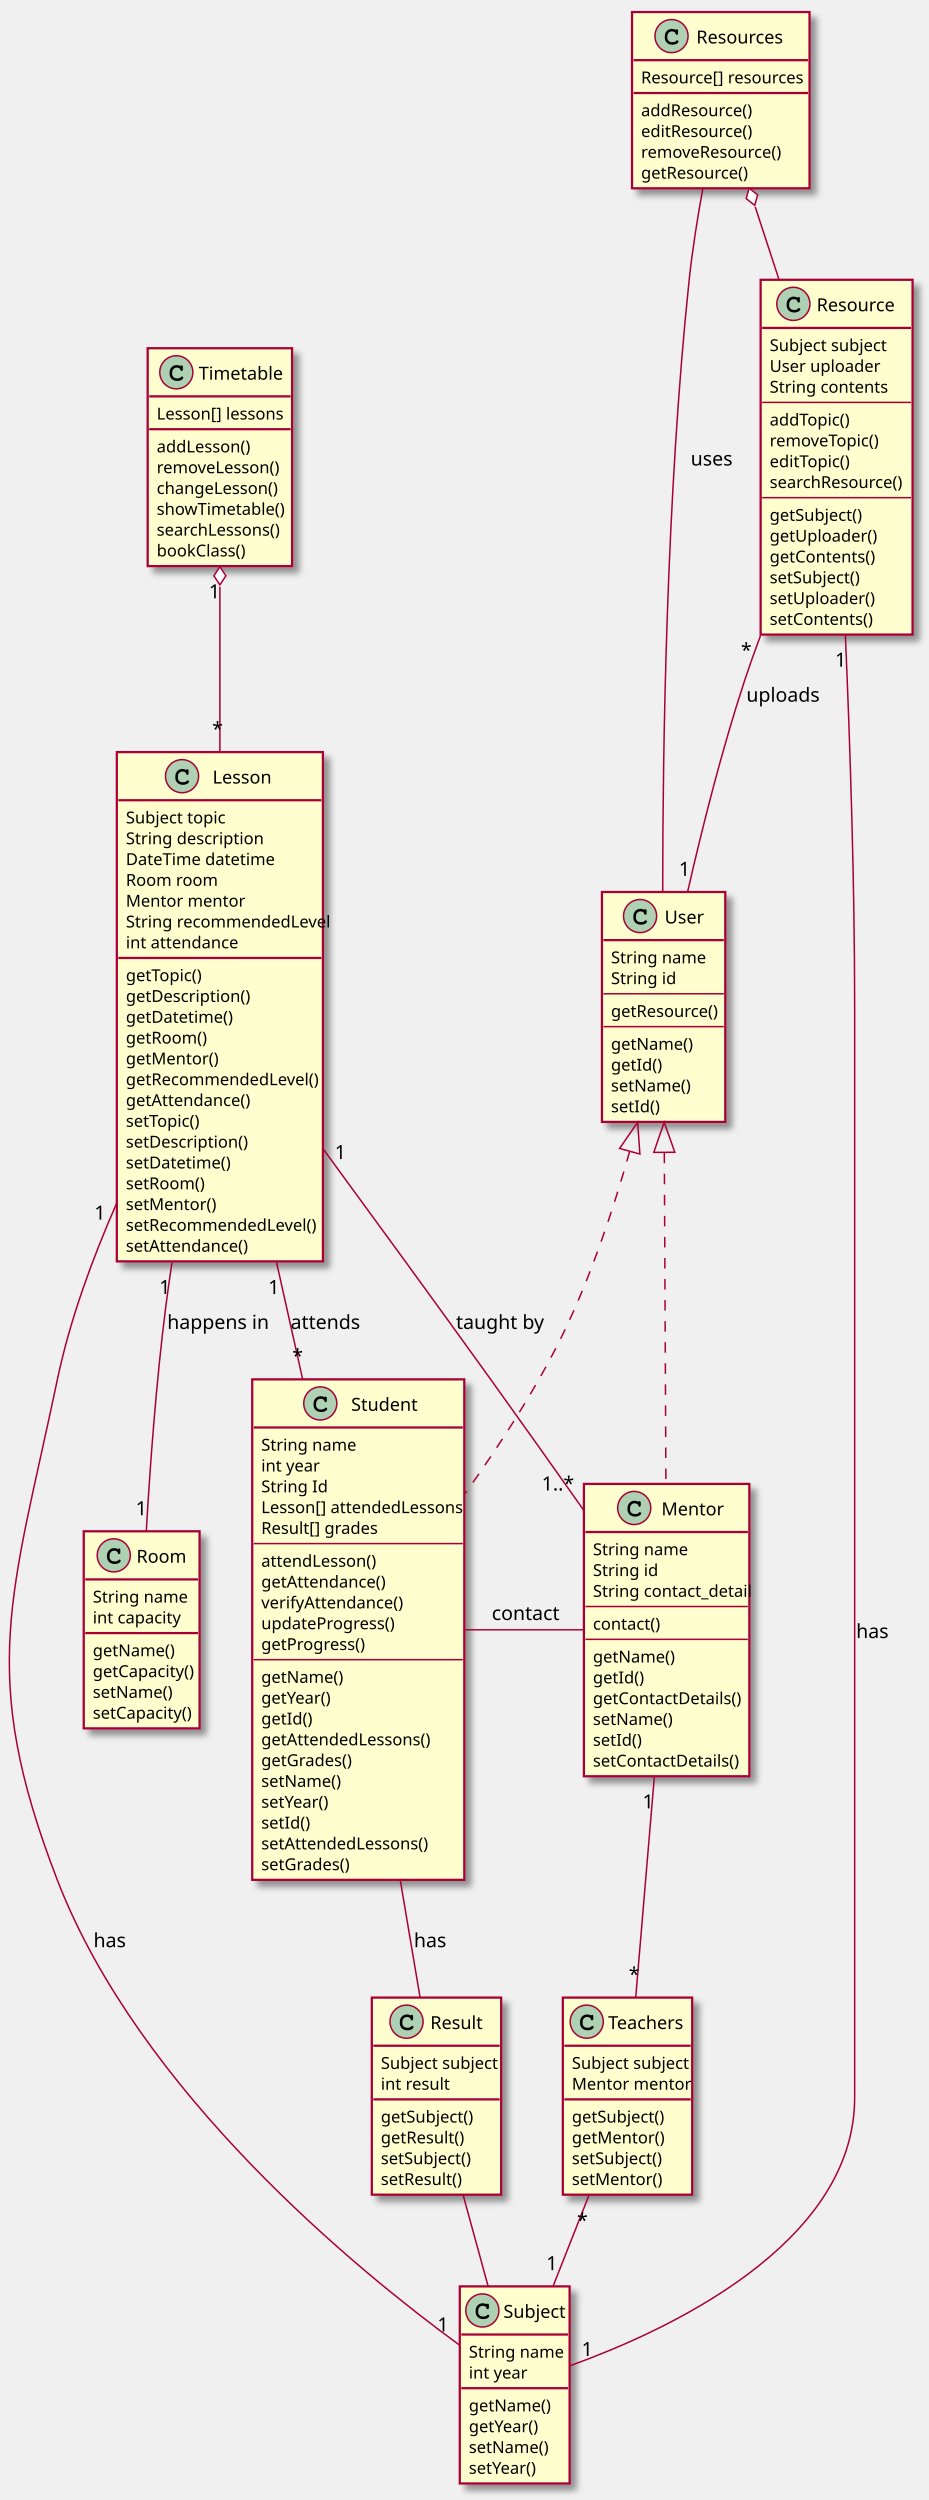
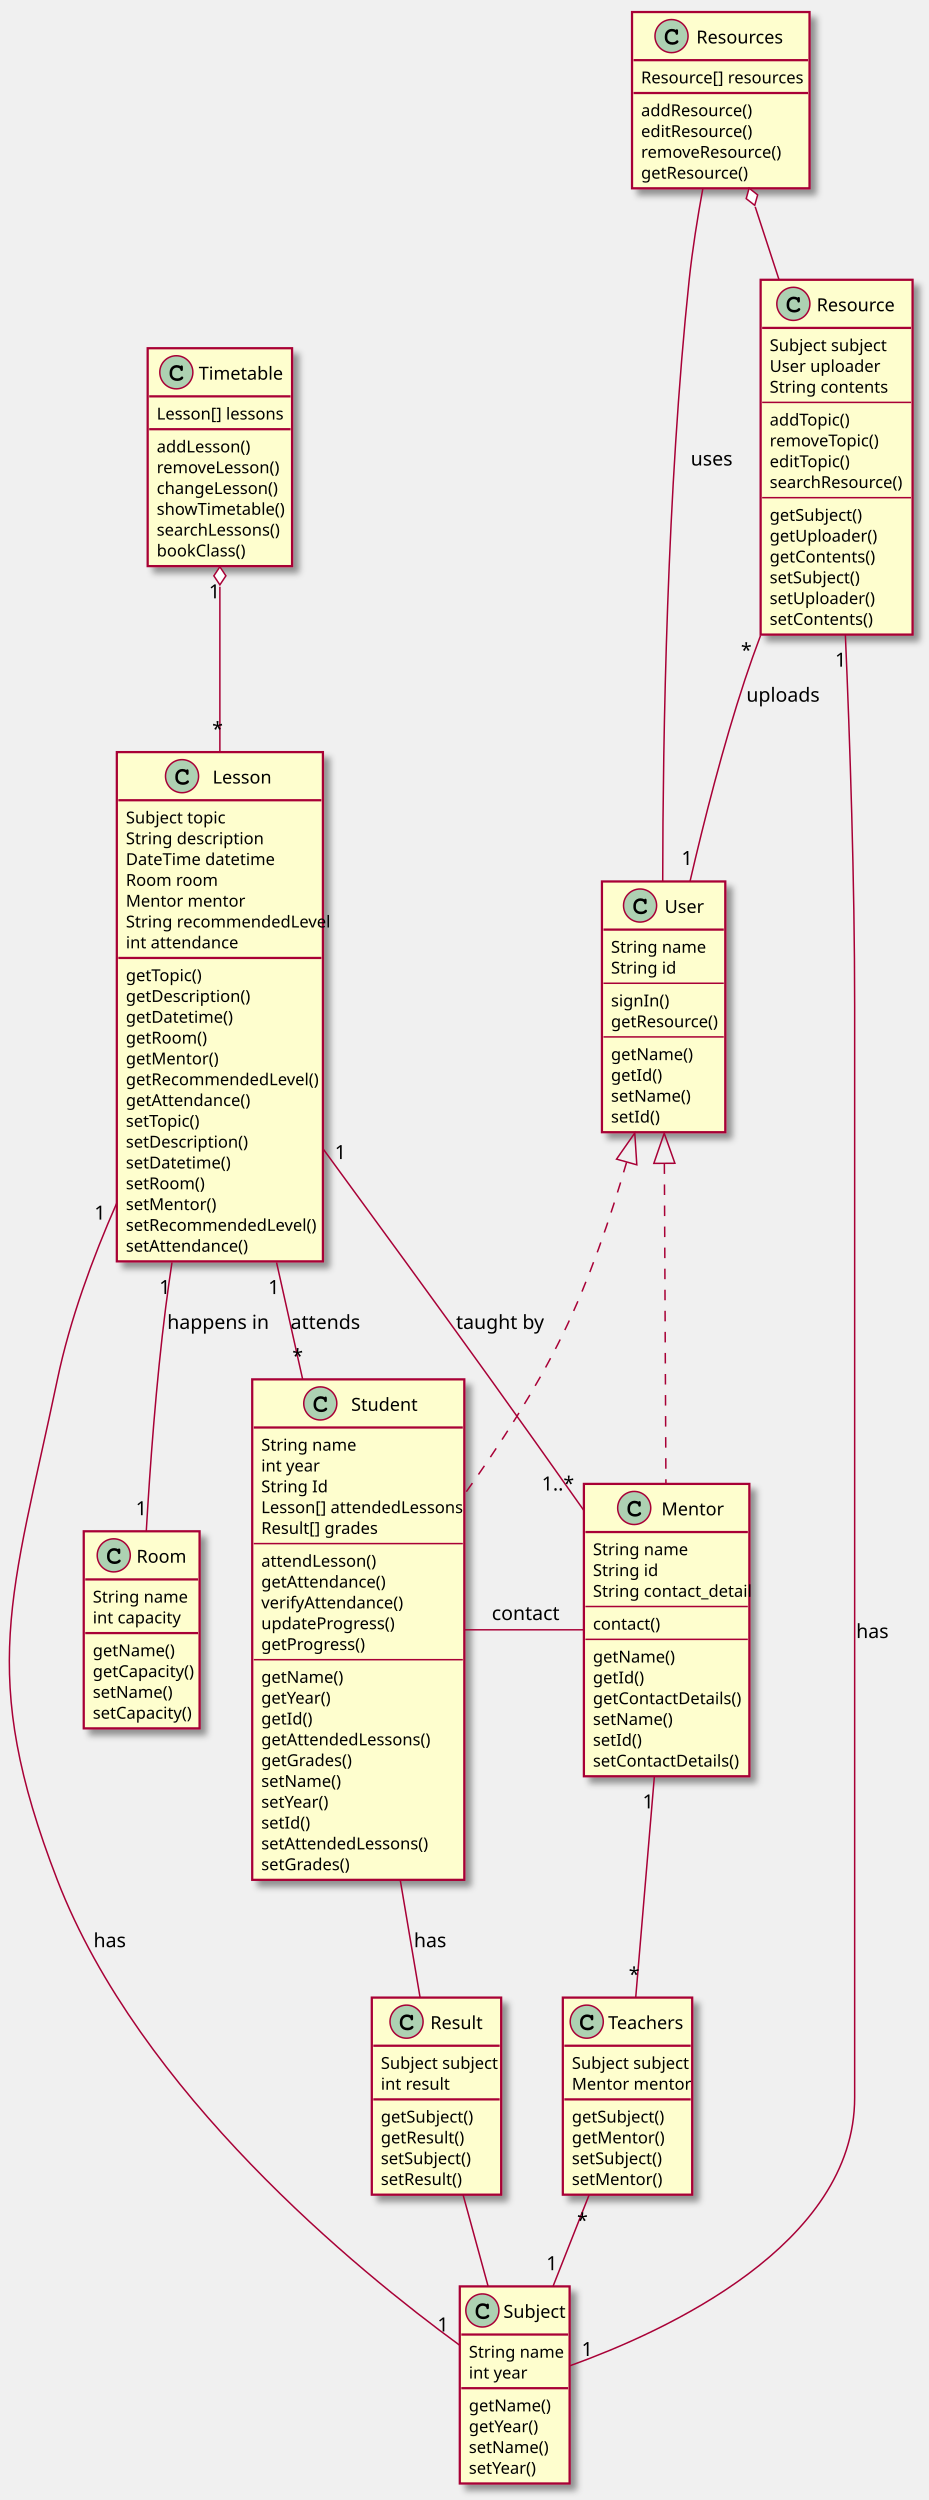
<svg xmlns="http://www.w3.org/2000/svg" contentScriptType="application/ecmascript" contentStyleType="text/css" height="1662px" preserveAspectRatio="none" style="width:617px;height:1662px;" version="1.1" viewBox="0 0 617 1662" width="617px" zoomAndPan="magnify">
  <defs>
-     <filter height="300%" id="fawg81se2owtq" width="300%" x="-1" y="-1">
+     <filter height="300%" id="f15q5tzpf8mu2a" width="300%" x="-1" y="-1">
      <feGaussianBlur result="blurOut" stdDeviation="2.0" />
      <feColorMatrix in="blurOut" result="blurOut2" type="matrix" values="0 0 0 0 0 0 0 0 0 0 0 0 0 0 0 0 0 0 .4 0" />
      <feOffset dx="4.0" dy="4.0" in="blurOut2" result="blurOut3" />
      <feBlend in="SourceGraphic" in2="blurOut3" mode="normal" />
    </filter>
  </defs>
  <g>
-     <rect fill="#FEFECE" filter="url(#fawg81se2owtq)" height="144.852" id="Timetable" style="stroke: #A80036; stroke-width: 1.5;" width="96" x="98.172" y="231.5" />
+     <rect fill="#FEFECE" filter="url(#f15q5tzpf8mu2a)" height="144.852" id="Timetable" style="stroke: #A80036; stroke-width: 1.5;" width="96" x="98.172" y="231.5" />
    <ellipse cx="117.222" cy="247.5" fill="#ADD1B2" rx="11" ry="11" style="stroke: #A80036; stroke-width: 1.0;" />
    <path d="M119.987,243.375 Q120.144,243.156 120.331,243.047 Q120.519,242.938 120.737,242.938 Q121.112,242.938 121.347,243.195 Q121.581,243.453 121.581,244.062 L121.581,245.516 Q121.581,246.125 121.347,246.391 Q121.112,246.656 120.737,246.656 Q120.394,246.656 120.191,246.453 Q119.987,246.266 119.878,245.75 Q119.831,245.391 119.644,245.203 Q119.316,244.828 118.706,244.609 Q118.097,244.391 117.472,244.391 Q116.706,244.391 116.073,244.719 Q115.441,245.047 114.948,245.797 Q114.456,246.547 114.456,247.578 L114.456,248.672 Q114.456,249.906 115.347,250.727 Q116.237,251.547 117.831,251.547 Q118.769,251.547 119.425,251.297 Q119.816,251.141 120.237,250.703 Q120.503,250.438 120.651,250.359 Q120.8,250.281 121.003,250.281 Q121.331,250.281 121.589,250.539 Q121.847,250.797 121.847,251.141 Q121.847,251.484 121.503,251.891 Q121.003,252.469 120.206,252.797 Q119.128,253.25 117.831,253.25 Q116.316,253.25 115.112,252.625 Q114.128,252.125 113.441,251.055 Q112.753,249.984 112.753,248.703 L112.753,247.547 Q112.753,246.219 113.37,245.07 Q113.987,243.922 115.081,243.305 Q116.175,242.688 117.409,242.688 Q118.144,242.688 118.792,242.852 Q119.441,243.016 119.987,243.375 Z " />
    <text fill="#000000" font-family="sans-serif" font-size="12" lengthAdjust="spacingAndGlyphs" textLength="55" x="132.122" y="252.41">Timetable</text>
    <line style="stroke: #A80036; stroke-width: 1.5;" x1="99.172" x2="193.172" y1="263.5" y2="263.5" />
    <text fill="#000000" font-family="sans-serif" font-size="11" lengthAdjust="spacingAndGlyphs" textLength="83" x="104.172" y="278.919">Lesson[] lessons</text>
    <line style="stroke: #A80036; stroke-width: 1.5;" x1="99.172" x2="193.172" y1="285.336" y2="285.336" />
    <text fill="#000000" font-family="sans-serif" font-size="11" lengthAdjust="spacingAndGlyphs" textLength="62" x="104.172" y="300.755">addLesson()</text>
    <text fill="#000000" font-family="sans-serif" font-size="11" lengthAdjust="spacingAndGlyphs" textLength="80" x="104.172" y="314.591">removeLesson()</text>
    <text fill="#000000" font-family="sans-serif" font-size="11" lengthAdjust="spacingAndGlyphs" textLength="80" x="104.172" y="328.427">changeLesson()</text>
    <text fill="#000000" font-family="sans-serif" font-size="11" lengthAdjust="spacingAndGlyphs" textLength="81" x="104.172" y="342.263">showTimetable()</text>
    <text fill="#000000" font-family="sans-serif" font-size="11" lengthAdjust="spacingAndGlyphs" textLength="84" x="104.172" y="356.099">searchLessons()</text>
    <text fill="#000000" font-family="sans-serif" font-size="11" lengthAdjust="spacingAndGlyphs" textLength="58" x="104.172" y="369.935">bookClass()</text>
-     <rect fill="#FEFECE" filter="url(#fawg81se2owtq)" height="338.555" id="Lesson" style="stroke: #A80036; stroke-width: 1.5;" width="137" x="77.672" y="500" />
+     <rect fill="#FEFECE" filter="url(#f15q5tzpf8mu2a)" height="338.555" id="Lesson" style="stroke: #A80036; stroke-width: 1.5;" width="137" x="77.672" y="500" />
    <ellipse cx="121.022" cy="516" fill="#ADD1B2" rx="11" ry="11" style="stroke: #A80036; stroke-width: 1.0;" />
    <path d="M123.787,511.875 Q123.944,511.656 124.131,511.547 Q124.319,511.438 124.537,511.438 Q124.912,511.438 125.147,511.695 Q125.381,511.953 125.381,512.562 L125.381,514.016 Q125.381,514.625 125.147,514.891 Q124.912,515.156 124.537,515.156 Q124.194,515.156 123.991,514.953 Q123.787,514.766 123.678,514.25 Q123.631,513.891 123.444,513.703 Q123.116,513.328 122.506,513.109 Q121.897,512.891 121.272,512.891 Q120.506,512.891 119.873,513.219 Q119.241,513.547 118.748,514.297 Q118.256,515.047 118.256,516.078 L118.256,517.172 Q118.256,518.406 119.147,519.227 Q120.037,520.047 121.631,520.047 Q122.569,520.047 123.225,519.797 Q123.616,519.641 124.037,519.203 Q124.303,518.938 124.451,518.859 Q124.6,518.781 124.803,518.781 Q125.131,518.781 125.389,519.039 Q125.647,519.297 125.647,519.641 Q125.647,519.984 125.303,520.391 Q124.803,520.969 124.006,521.297 Q122.928,521.75 121.631,521.75 Q120.116,521.75 118.912,521.125 Q117.928,520.625 117.241,519.555 Q116.553,518.484 116.553,517.203 L116.553,516.047 Q116.553,514.719 117.17,513.57 Q117.787,512.422 118.881,511.805 Q119.975,511.188 121.209,511.188 Q121.944,511.188 122.592,511.352 Q123.241,511.516 123.787,511.875 Z " />
    <text fill="#000000" font-family="sans-serif" font-size="12" lengthAdjust="spacingAndGlyphs" textLength="42" x="141.322" y="520.91">Lesson</text>
    <line style="stroke: #A80036; stroke-width: 1.5;" x1="78.672" x2="213.672" y1="532" y2="532" />
    <text fill="#000000" font-family="sans-serif" font-size="11" lengthAdjust="spacingAndGlyphs" textLength="62" x="83.672" y="547.419">Subject topic</text>
    <text fill="#000000" font-family="sans-serif" font-size="11" lengthAdjust="spacingAndGlyphs" textLength="84" x="83.672" y="561.255">String description</text>
    <text fill="#000000" font-family="sans-serif" font-size="11" lengthAdjust="spacingAndGlyphs" textLength="87" x="83.672" y="575.091">DateTime datetime</text>
    <text fill="#000000" font-family="sans-serif" font-size="11" lengthAdjust="spacingAndGlyphs" textLength="54" x="83.672" y="588.927">Room room</text>
    <text fill="#000000" font-family="sans-serif" font-size="11" lengthAdjust="spacingAndGlyphs" textLength="69" x="83.672" y="602.763">Mentor mentor</text>
    <text fill="#000000" font-family="sans-serif" font-size="11" lengthAdjust="spacingAndGlyphs" textLength="125" x="83.672" y="616.599">String recommendedLevel</text>
    <text fill="#000000" font-family="sans-serif" font-size="11" lengthAdjust="spacingAndGlyphs" textLength="68" x="83.672" y="630.435">int attendance</text>
    <line style="stroke: #A80036; stroke-width: 1.5;" x1="78.672" x2="213.672" y1="636.852" y2="636.852" />
    <text fill="#000000" font-family="sans-serif" font-size="11" lengthAdjust="spacingAndGlyphs" textLength="49" x="83.672" y="652.27">getTopic()</text>
    <text fill="#000000" font-family="sans-serif" font-size="11" lengthAdjust="spacingAndGlyphs" textLength="77" x="83.672" y="666.106">getDescription()</text>
    <text fill="#000000" font-family="sans-serif" font-size="11" lengthAdjust="spacingAndGlyphs" textLength="64" x="83.672" y="679.942">getDatetime()</text>
    <text fill="#000000" font-family="sans-serif" font-size="11" lengthAdjust="spacingAndGlyphs" textLength="50" x="83.672" y="693.778">getRoom()</text>
    <text fill="#000000" font-family="sans-serif" font-size="11" lengthAdjust="spacingAndGlyphs" textLength="56" x="83.672" y="707.614">getMentor()</text>
    <text fill="#000000" font-family="sans-serif" font-size="11" lengthAdjust="spacingAndGlyphs" textLength="120" x="83.672" y="721.45">getRecommendedLevel()</text>
    <text fill="#000000" font-family="sans-serif" font-size="11" lengthAdjust="spacingAndGlyphs" textLength="79" x="83.672" y="735.286">getAttendance()</text>
    <text fill="#000000" font-family="sans-serif" font-size="11" lengthAdjust="spacingAndGlyphs" textLength="49" x="83.672" y="749.122">setTopic()</text>
    <text fill="#000000" font-family="sans-serif" font-size="11" lengthAdjust="spacingAndGlyphs" textLength="77" x="83.672" y="762.958">setDescription()</text>
    <text fill="#000000" font-family="sans-serif" font-size="11" lengthAdjust="spacingAndGlyphs" textLength="64" x="83.672" y="776.794">setDatetime()</text>
    <text fill="#000000" font-family="sans-serif" font-size="11" lengthAdjust="spacingAndGlyphs" textLength="50" x="83.672" y="790.63">setRoom()</text>
    <text fill="#000000" font-family="sans-serif" font-size="11" lengthAdjust="spacingAndGlyphs" textLength="56" x="83.672" y="804.466">setMentor()</text>
    <text fill="#000000" font-family="sans-serif" font-size="11" lengthAdjust="spacingAndGlyphs" textLength="120" x="83.672" y="818.302">setRecommendedLevel()</text>
    <text fill="#000000" font-family="sans-serif" font-size="11" lengthAdjust="spacingAndGlyphs" textLength="79" x="83.672" y="832.138">setAttendance()</text>
-     <rect fill="#FEFECE" filter="url(#fawg81se2owtq)" height="131.016" id="Room" style="stroke: #A80036; stroke-width: 1.5;" width="77" x="55.672" y="1018" />
+     <rect fill="#FEFECE" filter="url(#f15q5tzpf8mu2a)" height="131.016" id="Room" style="stroke: #A80036; stroke-width: 1.5;" width="77" x="55.672" y="1018" />
    <ellipse cx="75.622" cy="1034" fill="#ADD1B2" rx="11" ry="11" style="stroke: #A80036; stroke-width: 1.0;" />
    <path d="M78.387,1029.875 Q78.544,1029.656 78.731,1029.547 Q78.919,1029.438 79.137,1029.438 Q79.512,1029.438 79.747,1029.695 Q79.981,1029.953 79.981,1030.562 L79.981,1032.016 Q79.981,1032.625 79.747,1032.891 Q79.512,1033.156 79.137,1033.156 Q78.794,1033.156 78.591,1032.953 Q78.387,1032.766 78.278,1032.25 Q78.231,1031.891 78.044,1031.703 Q77.716,1031.328 77.106,1031.109 Q76.497,1030.891 75.872,1030.891 Q75.106,1030.891 74.473,1031.219 Q73.841,1031.547 73.348,1032.297 Q72.856,1033.047 72.856,1034.078 L72.856,1035.172 Q72.856,1036.406 73.747,1037.227 Q74.637,1038.047 76.231,1038.047 Q77.169,1038.047 77.825,1037.797 Q78.216,1037.641 78.637,1037.203 Q78.903,1036.938 79.052,1036.859 Q79.2,1036.781 79.403,1036.781 Q79.731,1036.781 79.989,1037.039 Q80.247,1037.297 80.247,1037.641 Q80.247,1037.984 79.903,1038.391 Q79.403,1038.969 78.606,1039.297 Q77.528,1039.75 76.231,1039.75 Q74.716,1039.75 73.512,1039.125 Q72.528,1038.625 71.841,1037.555 Q71.153,1036.484 71.153,1035.203 L71.153,1034.047 Q71.153,1032.719 71.77,1031.57 Q72.387,1030.422 73.481,1029.805 Q74.575,1029.188 75.809,1029.188 Q76.544,1029.188 77.192,1029.352 Q77.841,1029.516 78.387,1029.875 Z " />
    <text fill="#000000" font-family="sans-serif" font-size="12" lengthAdjust="spacingAndGlyphs" textLength="34" x="90.722" y="1038.91">Room</text>
    <line style="stroke: #A80036; stroke-width: 1.5;" x1="56.672" x2="131.672" y1="1050" y2="1050" />
    <text fill="#000000" font-family="sans-serif" font-size="11" lengthAdjust="spacingAndGlyphs" textLength="57" x="61.672" y="1065.419">String name</text>
    <text fill="#000000" font-family="sans-serif" font-size="11" lengthAdjust="spacingAndGlyphs" textLength="55" x="61.672" y="1079.255">int capacity</text>
    <line style="stroke: #A80036; stroke-width: 1.5;" x1="56.672" x2="131.672" y1="1085.672" y2="1085.672" />
    <text fill="#000000" font-family="sans-serif" font-size="11" lengthAdjust="spacingAndGlyphs" textLength="50" x="61.672" y="1101.091">getName()</text>
    <text fill="#000000" font-family="sans-serif" font-size="11" lengthAdjust="spacingAndGlyphs" textLength="65" x="61.672" y="1114.927">getCapacity()</text>
    <text fill="#000000" font-family="sans-serif" font-size="11" lengthAdjust="spacingAndGlyphs" textLength="50" x="61.672" y="1128.763">setName()</text>
    <text fill="#000000" font-family="sans-serif" font-size="11" lengthAdjust="spacingAndGlyphs" textLength="65" x="61.672" y="1142.599">setCapacity()</text>
-     <rect fill="#FEFECE" filter="url(#fawg81se2owtq)" height="194.359" id="Mentor" style="stroke: #A80036; stroke-width: 1.5;" width="110" x="388.172" y="986.5" />
+     <rect fill="#FEFECE" filter="url(#f15q5tzpf8mu2a)" height="194.359" id="Mentor" style="stroke: #A80036; stroke-width: 1.5;" width="110" x="388.172" y="986.5" />
    <ellipse cx="421.622" cy="1002.5" fill="#ADD1B2" rx="11" ry="11" style="stroke: #A80036; stroke-width: 1.0;" />
    <path d="M424.388,998.375 Q424.544,998.156 424.731,998.047 Q424.919,997.938 425.138,997.938 Q425.513,997.938 425.747,998.195 Q425.981,998.453 425.981,999.062 L425.981,1000.516 Q425.981,1001.125 425.747,1001.391 Q425.513,1001.656 425.138,1001.656 Q424.794,1001.656 424.591,1001.453 Q424.388,1001.266 424.278,1000.75 Q424.231,1000.391 424.044,1000.203 Q423.716,999.828 423.106,999.609 Q422.497,999.391 421.872,999.391 Q421.106,999.391 420.474,999.719 Q419.841,1000.047 419.349,1000.797 Q418.856,1001.547 418.856,1002.578 L418.856,1003.672 Q418.856,1004.906 419.747,1005.727 Q420.638,1006.547 422.231,1006.547 Q423.169,1006.547 423.825,1006.297 Q424.216,1006.141 424.638,1005.703 Q424.903,1005.438 425.052,1005.359 Q425.2,1005.281 425.403,1005.281 Q425.731,1005.281 425.989,1005.539 Q426.247,1005.797 426.247,1006.141 Q426.247,1006.484 425.903,1006.891 Q425.403,1007.469 424.606,1007.797 Q423.528,1008.25 422.231,1008.25 Q420.716,1008.25 419.513,1007.625 Q418.528,1007.125 417.841,1006.055 Q417.153,1004.984 417.153,1003.703 L417.153,1002.547 Q417.153,1001.219 417.77,1000.07 Q418.388,998.922 419.481,998.305 Q420.575,997.688 421.81,997.688 Q422.544,997.688 423.192,997.852 Q423.841,998.016 424.388,998.375 Z " />
    <text fill="#000000" font-family="sans-serif" font-size="12" lengthAdjust="spacingAndGlyphs" textLength="37" x="439.722" y="1007.41">Mentor</text>
    <line style="stroke: #A80036; stroke-width: 1.5;" x1="389.172" x2="497.172" y1="1018.5" y2="1018.5" />
    <text fill="#000000" font-family="sans-serif" font-size="11" lengthAdjust="spacingAndGlyphs" textLength="57" x="394.172" y="1033.919">String name</text>
    <text fill="#000000" font-family="sans-serif" font-size="11" lengthAdjust="spacingAndGlyphs" textLength="39" x="394.172" y="1047.755">String id</text>
    <text fill="#000000" font-family="sans-serif" font-size="11" lengthAdjust="spacingAndGlyphs" textLength="98" x="394.172" y="1061.591">String contact_detail</text>
    <line style="stroke: #A80036; stroke-width: 1.0;" x1="389.172" x2="497.172" y1="1068.008" y2="1068.008" />
    <text fill="#000000" font-family="sans-serif" font-size="11" lengthAdjust="spacingAndGlyphs" textLength="44" x="394.172" y="1083.427">contact()</text>
    <line style="stroke: #A80036; stroke-width: 1.0;" x1="389.172" x2="497.172" y1="1089.844" y2="1089.844" />
    <text fill="#000000" font-family="sans-serif" font-size="11" lengthAdjust="spacingAndGlyphs" textLength="50" x="394.172" y="1105.263">getName()</text>
    <text fill="#000000" font-family="sans-serif" font-size="11" lengthAdjust="spacingAndGlyphs" textLength="31" x="394.172" y="1119.099">getId()</text>
    <text fill="#000000" font-family="sans-serif" font-size="11" lengthAdjust="spacingAndGlyphs" textLength="92" x="394.172" y="1132.935">getContactDetails()</text>
    <text fill="#000000" font-family="sans-serif" font-size="11" lengthAdjust="spacingAndGlyphs" textLength="50" x="394.172" y="1146.771">setName()</text>
    <text fill="#000000" font-family="sans-serif" font-size="11" lengthAdjust="spacingAndGlyphs" textLength="31" x="394.172" y="1160.606">setId()</text>
    <text fill="#000000" font-family="sans-serif" font-size="11" lengthAdjust="spacingAndGlyphs" textLength="92" x="394.172" y="1174.442">setContactDetails()</text>
-     <rect fill="#FEFECE" filter="url(#fawg81se2owtq)" height="131.016" id="Teachers" style="stroke: #A80036; stroke-width: 1.5;" width="86" x="374.172" y="1328" />
+     <rect fill="#FEFECE" filter="url(#f15q5tzpf8mu2a)" height="131.016" id="Teachers" style="stroke: #A80036; stroke-width: 1.5;" width="86" x="374.172" y="1328" />
    <ellipse cx="390.072" cy="1344" fill="#ADD1B2" rx="11" ry="11" style="stroke: #A80036; stroke-width: 1.0;" />
    <path d="M392.838,1339.875 Q392.994,1339.656 393.181,1339.547 Q393.369,1339.438 393.588,1339.438 Q393.963,1339.438 394.197,1339.695 Q394.431,1339.953 394.431,1340.562 L394.431,1342.016 Q394.431,1342.625 394.197,1342.891 Q393.963,1343.156 393.588,1343.156 Q393.244,1343.156 393.041,1342.953 Q392.838,1342.766 392.728,1342.25 Q392.681,1341.891 392.494,1341.703 Q392.166,1341.328 391.556,1341.109 Q390.947,1340.891 390.322,1340.891 Q389.556,1340.891 388.924,1341.219 Q388.291,1341.547 387.799,1342.297 Q387.306,1343.047 387.306,1344.078 L387.306,1345.172 Q387.306,1346.406 388.197,1347.227 Q389.088,1348.047 390.681,1348.047 Q391.619,1348.047 392.275,1347.797 Q392.666,1347.641 393.088,1347.203 Q393.353,1346.938 393.502,1346.859 Q393.65,1346.781 393.853,1346.781 Q394.181,1346.781 394.439,1347.039 Q394.697,1347.297 394.697,1347.641 Q394.697,1347.984 394.353,1348.391 Q393.853,1348.969 393.056,1349.297 Q391.978,1349.75 390.681,1349.75 Q389.166,1349.75 387.963,1349.125 Q386.978,1348.625 386.291,1347.555 Q385.603,1346.484 385.603,1345.203 L385.603,1344.047 Q385.603,1342.719 386.22,1341.57 Q386.838,1340.422 387.931,1339.805 Q389.025,1339.188 390.26,1339.188 Q390.994,1339.188 391.642,1339.352 Q392.291,1339.516 392.838,1339.875 Z " />
    <text fill="#000000" font-family="sans-serif" font-size="12" lengthAdjust="spacingAndGlyphs" textLength="52" x="404.272" y="1348.91">Teachers</text>
    <line style="stroke: #A80036; stroke-width: 1.5;" x1="375.172" x2="459.172" y1="1360" y2="1360" />
    <text fill="#000000" font-family="sans-serif" font-size="11" lengthAdjust="spacingAndGlyphs" textLength="74" x="380.172" y="1375.419">Subject subject</text>
    <text fill="#000000" font-family="sans-serif" font-size="11" lengthAdjust="spacingAndGlyphs" textLength="69" x="380.172" y="1389.255">Mentor mentor</text>
    <line style="stroke: #A80036; stroke-width: 1.5;" x1="375.172" x2="459.172" y1="1395.672" y2="1395.672" />
    <text fill="#000000" font-family="sans-serif" font-size="11" lengthAdjust="spacingAndGlyphs" textLength="59" x="380.172" y="1411.091">getSubject()</text>
    <text fill="#000000" font-family="sans-serif" font-size="11" lengthAdjust="spacingAndGlyphs" textLength="56" x="380.172" y="1424.927">getMentor()</text>
    <text fill="#000000" font-family="sans-serif" font-size="11" lengthAdjust="spacingAndGlyphs" textLength="59" x="380.172" y="1438.763">setSubject()</text>
    <text fill="#000000" font-family="sans-serif" font-size="11" lengthAdjust="spacingAndGlyphs" textLength="56" x="380.172" y="1452.599">setMentor()</text>
-     <rect fill="#FEFECE" filter="url(#fawg81se2owtq)" height="131.016" id="Subject" style="stroke: #A80036; stroke-width: 1.5;" width="73" x="305.672" y="1520" />
+     <rect fill="#FEFECE" filter="url(#f15q5tzpf8mu2a)" height="131.016" id="Subject" style="stroke: #A80036; stroke-width: 1.5;" width="73" x="305.672" y="1520" />
    <ellipse cx="320.672" cy="1536" fill="#ADD1B2" rx="11" ry="11" style="stroke: #A80036; stroke-width: 1.0;" />
    <path d="M323.438,1531.875 Q323.594,1531.656 323.781,1531.547 Q323.969,1531.438 324.188,1531.438 Q324.563,1531.438 324.797,1531.695 Q325.031,1531.953 325.031,1532.562 L325.031,1534.016 Q325.031,1534.625 324.797,1534.891 Q324.563,1535.156 324.188,1535.156 Q323.844,1535.156 323.641,1534.953 Q323.438,1534.766 323.328,1534.25 Q323.281,1533.891 323.094,1533.703 Q322.766,1533.328 322.156,1533.109 Q321.547,1532.891 320.922,1532.891 Q320.156,1532.891 319.524,1533.219 Q318.891,1533.547 318.399,1534.297 Q317.906,1535.047 317.906,1536.078 L317.906,1537.172 Q317.906,1538.406 318.797,1539.227 Q319.688,1540.047 321.281,1540.047 Q322.219,1540.047 322.875,1539.797 Q323.266,1539.641 323.688,1539.203 Q323.953,1538.938 324.102,1538.859 Q324.25,1538.781 324.453,1538.781 Q324.781,1538.781 325.039,1539.039 Q325.297,1539.297 325.297,1539.641 Q325.297,1539.984 324.953,1540.391 Q324.453,1540.969 323.656,1541.297 Q322.578,1541.75 321.281,1541.75 Q319.766,1541.75 318.563,1541.125 Q317.578,1540.625 316.891,1539.555 Q316.203,1538.484 316.203,1537.203 L316.203,1536.047 Q316.203,1534.719 316.82,1533.57 Q317.438,1532.422 318.531,1531.805 Q319.625,1531.188 320.86,1531.188 Q321.594,1531.188 322.242,1531.352 Q322.891,1531.516 323.438,1531.875 Z " />
    <text fill="#000000" font-family="sans-serif" font-size="12" lengthAdjust="spacingAndGlyphs" textLength="41" x="334.672" y="1540.91">Subject</text>
    <line style="stroke: #A80036; stroke-width: 1.5;" x1="306.672" x2="377.672" y1="1552" y2="1552" />
    <text fill="#000000" font-family="sans-serif" font-size="11" lengthAdjust="spacingAndGlyphs" textLength="57" x="311.672" y="1567.419">String name</text>
    <text fill="#000000" font-family="sans-serif" font-size="11" lengthAdjust="spacingAndGlyphs" textLength="36" x="311.672" y="1581.255">int year</text>
    <line style="stroke: #A80036; stroke-width: 1.5;" x1="306.672" x2="377.672" y1="1587.672" y2="1587.672" />
    <text fill="#000000" font-family="sans-serif" font-size="11" lengthAdjust="spacingAndGlyphs" textLength="50" x="311.672" y="1603.091">getName()</text>
    <text fill="#000000" font-family="sans-serif" font-size="11" lengthAdjust="spacingAndGlyphs" textLength="47" x="311.672" y="1616.927">getYear()</text>
    <text fill="#000000" font-family="sans-serif" font-size="11" lengthAdjust="spacingAndGlyphs" textLength="50" x="311.672" y="1630.763">setName()</text>
    <text fill="#000000" font-family="sans-serif" font-size="11" lengthAdjust="spacingAndGlyphs" textLength="47" x="311.672" y="1644.599">setYear()</text>
-     <rect fill="#FEFECE" filter="url(#fawg81se2owtq)" height="235.867" id="Resource" style="stroke: #A80036; stroke-width: 1.5;" width="101" x="505.672" y="186" />
+     <rect fill="#FEFECE" filter="url(#f15q5tzpf8mu2a)" height="235.867" id="Resource" style="stroke: #A80036; stroke-width: 1.5;" width="101" x="505.672" y="186" />
    <ellipse cx="527.422" cy="202" fill="#ADD1B2" rx="11" ry="11" style="stroke: #A80036; stroke-width: 1.0;" />
    <path d="M530.188,197.875 Q530.344,197.656 530.531,197.547 Q530.719,197.438 530.938,197.438 Q531.313,197.438 531.547,197.695 Q531.781,197.953 531.781,198.562 L531.781,200.016 Q531.781,200.625 531.547,200.891 Q531.313,201.156 530.938,201.156 Q530.594,201.156 530.391,200.953 Q530.188,200.766 530.078,200.25 Q530.031,199.891 529.844,199.703 Q529.516,199.328 528.906,199.109 Q528.297,198.891 527.672,198.891 Q526.906,198.891 526.274,199.219 Q525.641,199.547 525.149,200.297 Q524.656,201.047 524.656,202.078 L524.656,203.172 Q524.656,204.406 525.547,205.227 Q526.438,206.047 528.031,206.047 Q528.969,206.047 529.625,205.797 Q530.016,205.641 530.438,205.203 Q530.703,204.938 530.852,204.859 Q531,204.781 531.203,204.781 Q531.531,204.781 531.789,205.039 Q532.047,205.297 532.047,205.641 Q532.047,205.984 531.703,206.391 Q531.203,206.969 530.406,207.297 Q529.328,207.75 528.031,207.75 Q526.516,207.75 525.313,207.125 Q524.328,206.625 523.641,205.555 Q522.953,204.484 522.953,203.203 L522.953,202.047 Q522.953,200.719 523.57,199.57 Q524.188,198.422 525.281,197.805 Q526.375,197.188 527.61,197.188 Q528.344,197.188 528.992,197.352 Q529.641,197.516 530.188,197.875 Z " />
    <text fill="#000000" font-family="sans-serif" font-size="12" lengthAdjust="spacingAndGlyphs" textLength="54" x="542.922" y="206.91">Resource</text>
    <line style="stroke: #A80036; stroke-width: 1.5;" x1="506.672" x2="605.672" y1="218" y2="218" />
    <text fill="#000000" font-family="sans-serif" font-size="11" lengthAdjust="spacingAndGlyphs" textLength="74" x="511.672" y="233.419">Subject subject</text>
    <text fill="#000000" font-family="sans-serif" font-size="11" lengthAdjust="spacingAndGlyphs" textLength="68" x="511.672" y="247.255">User uploader</text>
    <text fill="#000000" font-family="sans-serif" font-size="11" lengthAdjust="spacingAndGlyphs" textLength="73" x="511.672" y="261.091">String contents</text>
    <line style="stroke: #A80036; stroke-width: 1.0;" x1="506.672" x2="605.672" y1="267.508" y2="267.508" />
    <text fill="#000000" font-family="sans-serif" font-size="11" lengthAdjust="spacingAndGlyphs" textLength="52" x="511.672" y="282.927">addTopic()</text>
    <text fill="#000000" font-family="sans-serif" font-size="11" lengthAdjust="spacingAndGlyphs" textLength="70" x="511.672" y="296.763">removeTopic()</text>
    <text fill="#000000" font-family="sans-serif" font-size="11" lengthAdjust="spacingAndGlyphs" textLength="51" x="511.672" y="310.599">editTopic()</text>
    <text fill="#000000" font-family="sans-serif" font-size="11" lengthAdjust="spacingAndGlyphs" textLength="89" x="511.672" y="324.435">searchResource()</text>
    <line style="stroke: #A80036; stroke-width: 1.0;" x1="506.672" x2="605.672" y1="330.852" y2="330.852" />
    <text fill="#000000" font-family="sans-serif" font-size="11" lengthAdjust="spacingAndGlyphs" textLength="59" x="511.672" y="346.271">getSubject()</text>
    <text fill="#000000" font-family="sans-serif" font-size="11" lengthAdjust="spacingAndGlyphs" textLength="66" x="511.672" y="360.106">getUploader()</text>
    <text fill="#000000" font-family="sans-serif" font-size="11" lengthAdjust="spacingAndGlyphs" textLength="66" x="511.672" y="373.942">getContents()</text>
    <text fill="#000000" font-family="sans-serif" font-size="11" lengthAdjust="spacingAndGlyphs" textLength="59" x="511.672" y="387.778">setSubject()</text>
    <text fill="#000000" font-family="sans-serif" font-size="11" lengthAdjust="spacingAndGlyphs" textLength="66" x="511.672" y="401.614">setUploader()</text>
    <text fill="#000000" font-family="sans-serif" font-size="11" lengthAdjust="spacingAndGlyphs" textLength="66" x="511.672" y="415.45">setContents()</text>
-     <rect fill="#FEFECE" filter="url(#fawg81se2owtq)" height="152.852" id="User" style="stroke: #A80036; stroke-width: 1.5;" width="82" x="400.172" y="593" />
-     <ellipse cx="425.522" cy="609" fill="#ADD1B2" rx="11" ry="11" style="stroke: #A80036; stroke-width: 1.0;" />
-     <path d="M428.288,604.875 Q428.444,604.656 428.631,604.547 Q428.819,604.438 429.038,604.438 Q429.413,604.438 429.647,604.695 Q429.881,604.953 429.881,605.562 L429.881,607.016 Q429.881,607.625 429.647,607.891 Q429.413,608.156 429.038,608.156 Q428.694,608.156 428.491,607.953 Q428.288,607.766 428.178,607.25 Q428.131,606.891 427.944,606.703 Q427.616,606.328 427.006,606.109 Q426.397,605.891 425.772,605.891 Q425.006,605.891 424.374,606.219 Q423.741,606.547 423.249,607.297 Q422.756,608.047 422.756,609.078 L422.756,610.172 Q422.756,611.406 423.647,612.227 Q424.538,613.047 426.131,613.047 Q427.069,613.047 427.725,612.797 Q428.116,612.641 428.538,612.203 Q428.803,611.938 428.952,611.859 Q429.1,611.781 429.303,611.781 Q429.631,611.781 429.889,612.039 Q430.147,612.297 430.147,612.641 Q430.147,612.984 429.803,613.391 Q429.303,613.969 428.506,614.297 Q427.428,614.75 426.131,614.75 Q424.616,614.75 423.413,614.125 Q422.428,613.625 421.741,612.555 Q421.053,611.484 421.053,610.203 L421.053,609.047 Q421.053,607.719 421.67,606.57 Q422.288,605.422 423.381,604.805 Q424.475,604.188 425.709,604.188 Q426.444,604.188 427.092,604.352 Q427.741,604.516 428.288,604.875 Z " />
-     <text fill="#000000" font-family="sans-serif" font-size="12" lengthAdjust="spacingAndGlyphs" textLength="27" x="441.822" y="613.91">User</text>
-     <line style="stroke: #A80036; stroke-width: 1.5;" x1="401.172" x2="481.172" y1="625" y2="625" />
-     <text fill="#000000" font-family="sans-serif" font-size="11" lengthAdjust="spacingAndGlyphs" textLength="57" x="406.172" y="640.419">String name</text>
-     <text fill="#000000" font-family="sans-serif" font-size="11" lengthAdjust="spacingAndGlyphs" textLength="39" x="406.172" y="654.255">String id</text>
-     <line style="stroke: #A80036; stroke-width: 1.0;" x1="401.172" x2="481.172" y1="660.672" y2="660.672" />
-     <text fill="#000000" font-family="sans-serif" font-size="11" lengthAdjust="spacingAndGlyphs" textLength="70" x="406.172" y="676.091">getResource()</text>
-     <line style="stroke: #A80036; stroke-width: 1.0;" x1="401.172" x2="481.172" y1="682.508" y2="682.508" />
-     <text fill="#000000" font-family="sans-serif" font-size="11" lengthAdjust="spacingAndGlyphs" textLength="50" x="406.172" y="697.927">getName()</text>
-     <text fill="#000000" font-family="sans-serif" font-size="11" lengthAdjust="spacingAndGlyphs" textLength="31" x="406.172" y="711.763">getId()</text>
-     <text fill="#000000" font-family="sans-serif" font-size="11" lengthAdjust="spacingAndGlyphs" textLength="50" x="406.172" y="725.599">setName()</text>
-     <text fill="#000000" font-family="sans-serif" font-size="11" lengthAdjust="spacingAndGlyphs" textLength="31" x="406.172" y="739.435">setId()</text>
-     <rect fill="#FEFECE" filter="url(#fawg81se2owtq)" height="332.719" id="Student" style="stroke: #A80036; stroke-width: 1.5;" width="141" x="167.672" y="917" />
+     <rect fill="#FEFECE" filter="url(#f15q5tzpf8mu2a)" height="166.688" id="User" style="stroke: #A80036; stroke-width: 1.5;" width="82" x="400.172" y="586" />
+     <ellipse cx="425.522" cy="602" fill="#ADD1B2" rx="11" ry="11" style="stroke: #A80036; stroke-width: 1.0;" />
+     <path d="M428.288,597.875 Q428.444,597.656 428.631,597.547 Q428.819,597.438 429.038,597.438 Q429.413,597.438 429.647,597.695 Q429.881,597.953 429.881,598.562 L429.881,600.016 Q429.881,600.625 429.647,600.891 Q429.413,601.156 429.038,601.156 Q428.694,601.156 428.491,600.953 Q428.288,600.766 428.178,600.25 Q428.131,599.891 427.944,599.703 Q427.616,599.328 427.006,599.109 Q426.397,598.891 425.772,598.891 Q425.006,598.891 424.374,599.219 Q423.741,599.547 423.249,600.297 Q422.756,601.047 422.756,602.078 L422.756,603.172 Q422.756,604.406 423.647,605.227 Q424.538,606.047 426.131,606.047 Q427.069,606.047 427.725,605.797 Q428.116,605.641 428.538,605.203 Q428.803,604.938 428.952,604.859 Q429.1,604.781 429.303,604.781 Q429.631,604.781 429.889,605.039 Q430.147,605.297 430.147,605.641 Q430.147,605.984 429.803,606.391 Q429.303,606.969 428.506,607.297 Q427.428,607.75 426.131,607.75 Q424.616,607.75 423.413,607.125 Q422.428,606.625 421.741,605.555 Q421.053,604.484 421.053,603.203 L421.053,602.047 Q421.053,600.719 421.67,599.57 Q422.288,598.422 423.381,597.805 Q424.475,597.188 425.709,597.188 Q426.444,597.188 427.092,597.352 Q427.741,597.516 428.288,597.875 Z " />
+     <text fill="#000000" font-family="sans-serif" font-size="12" lengthAdjust="spacingAndGlyphs" textLength="27" x="441.822" y="606.91">User</text>
+     <line style="stroke: #A80036; stroke-width: 1.5;" x1="401.172" x2="481.172" y1="618" y2="618" />
+     <text fill="#000000" font-family="sans-serif" font-size="11" lengthAdjust="spacingAndGlyphs" textLength="57" x="406.172" y="633.419">String name</text>
+     <text fill="#000000" font-family="sans-serif" font-size="11" lengthAdjust="spacingAndGlyphs" textLength="39" x="406.172" y="647.255">String id</text>
+     <line style="stroke: #A80036; stroke-width: 1.0;" x1="401.172" x2="481.172" y1="653.672" y2="653.672" />
+     <text fill="#000000" font-family="sans-serif" font-size="11" lengthAdjust="spacingAndGlyphs" textLength="36" x="406.172" y="669.091">signIn()</text>
+     <text fill="#000000" font-family="sans-serif" font-size="11" lengthAdjust="spacingAndGlyphs" textLength="70" x="406.172" y="682.927">getResource()</text>
+     <line style="stroke: #A80036; stroke-width: 1.0;" x1="401.172" x2="481.172" y1="689.344" y2="689.344" />
+     <text fill="#000000" font-family="sans-serif" font-size="11" lengthAdjust="spacingAndGlyphs" textLength="50" x="406.172" y="704.763">getName()</text>
+     <text fill="#000000" font-family="sans-serif" font-size="11" lengthAdjust="spacingAndGlyphs" textLength="31" x="406.172" y="718.599">getId()</text>
+     <text fill="#000000" font-family="sans-serif" font-size="11" lengthAdjust="spacingAndGlyphs" textLength="50" x="406.172" y="732.435">setName()</text>
+     <text fill="#000000" font-family="sans-serif" font-size="11" lengthAdjust="spacingAndGlyphs" textLength="31" x="406.172" y="746.27">setId()</text>
+     <rect fill="#FEFECE" filter="url(#f15q5tzpf8mu2a)" height="332.719" id="Student" style="stroke: #A80036; stroke-width: 1.5;" width="141" x="167.672" y="917" />
    <ellipse cx="212.922" cy="933" fill="#ADD1B2" rx="11" ry="11" style="stroke: #A80036; stroke-width: 1.0;" />
    <path d="M215.688,928.875 Q215.844,928.656 216.031,928.547 Q216.219,928.438 216.438,928.438 Q216.813,928.438 217.047,928.695 Q217.281,928.953 217.281,929.562 L217.281,931.016 Q217.281,931.625 217.047,931.891 Q216.813,932.156 216.438,932.156 Q216.094,932.156 215.891,931.953 Q215.688,931.766 215.578,931.25 Q215.531,930.891 215.344,930.703 Q215.016,930.328 214.406,930.109 Q213.797,929.891 213.172,929.891 Q212.406,929.891 211.774,930.219 Q211.141,930.547 210.649,931.297 Q210.156,932.047 210.156,933.078 L210.156,934.172 Q210.156,935.406 211.047,936.227 Q211.938,937.047 213.531,937.047 Q214.469,937.047 215.125,936.797 Q215.516,936.641 215.938,936.203 Q216.203,935.938 216.352,935.859 Q216.5,935.781 216.703,935.781 Q217.031,935.781 217.289,936.039 Q217.547,936.297 217.547,936.641 Q217.547,936.984 217.203,937.391 Q216.703,937.969 215.906,938.297 Q214.828,938.75 213.531,938.75 Q212.016,938.75 210.813,938.125 Q209.828,937.625 209.141,936.555 Q208.453,935.484 208.453,934.203 L208.453,933.047 Q208.453,931.719 209.07,930.57 Q209.688,929.422 210.781,928.805 Q211.875,928.188 213.109,928.188 Q213.844,928.188 214.492,928.352 Q215.141,928.516 215.688,928.875 Z " />
    <text fill="#000000" font-family="sans-serif" font-size="12" lengthAdjust="spacingAndGlyphs" textLength="42" x="233.422" y="937.91">Student</text>
    <line style="stroke: #A80036; stroke-width: 1.5;" x1="168.672" x2="307.672" y1="949" y2="949" />
    <text fill="#000000" font-family="sans-serif" font-size="11" lengthAdjust="spacingAndGlyphs" textLength="57" x="173.672" y="964.419">String name</text>
    <text fill="#000000" font-family="sans-serif" font-size="11" lengthAdjust="spacingAndGlyphs" textLength="36" x="173.672" y="978.255">int year</text>
    <text fill="#000000" font-family="sans-serif" font-size="11" lengthAdjust="spacingAndGlyphs" textLength="39" x="173.672" y="992.091">String Id</text>
    <text fill="#000000" font-family="sans-serif" font-size="11" lengthAdjust="spacingAndGlyphs" textLength="129" x="173.672" y="1005.927">Lesson[] attendedLessons</text>
    <text fill="#000000" font-family="sans-serif" font-size="11" lengthAdjust="spacingAndGlyphs" textLength="73" x="173.672" y="1019.763">Result[] grades</text>
    <line style="stroke: #A80036; stroke-width: 1.0;" x1="168.672" x2="307.672" y1="1026.18" y2="1026.18" />
    <text fill="#000000" font-family="sans-serif" font-size="11" lengthAdjust="spacingAndGlyphs" textLength="74" x="173.672" y="1041.599">attendLesson()</text>
    <text fill="#000000" font-family="sans-serif" font-size="11" lengthAdjust="spacingAndGlyphs" textLength="79" x="173.672" y="1055.435">getAttendance()</text>
    <text fill="#000000" font-family="sans-serif" font-size="11" lengthAdjust="spacingAndGlyphs" textLength="92" x="173.672" y="1069.271">verifyAttendance()</text>
    <text fill="#000000" font-family="sans-serif" font-size="11" lengthAdjust="spacingAndGlyphs" textLength="85" x="173.672" y="1083.106">updateProgress()</text>
    <text fill="#000000" font-family="sans-serif" font-size="11" lengthAdjust="spacingAndGlyphs" textLength="67" x="173.672" y="1096.942">getProgress()</text>
    <line style="stroke: #A80036; stroke-width: 1.0;" x1="168.672" x2="307.672" y1="1103.359" y2="1103.359" />
    <text fill="#000000" font-family="sans-serif" font-size="11" lengthAdjust="spacingAndGlyphs" textLength="50" x="173.672" y="1118.778">getName()</text>
    <text fill="#000000" font-family="sans-serif" font-size="11" lengthAdjust="spacingAndGlyphs" textLength="47" x="173.672" y="1132.614">getYear()</text>
    <text fill="#000000" font-family="sans-serif" font-size="11" lengthAdjust="spacingAndGlyphs" textLength="31" x="173.672" y="1146.45">getId()</text>
    <text fill="#000000" font-family="sans-serif" font-size="11" lengthAdjust="spacingAndGlyphs" textLength="109" x="173.672" y="1160.286">getAttendedLessons()</text>
    <text fill="#000000" font-family="sans-serif" font-size="11" lengthAdjust="spacingAndGlyphs" textLength="59" x="173.672" y="1174.122">getGrades()</text>
    <text fill="#000000" font-family="sans-serif" font-size="11" lengthAdjust="spacingAndGlyphs" textLength="50" x="173.672" y="1187.958">setName()</text>
    <text fill="#000000" font-family="sans-serif" font-size="11" lengthAdjust="spacingAndGlyphs" textLength="47" x="173.672" y="1201.794">setYear()</text>
    <text fill="#000000" font-family="sans-serif" font-size="11" lengthAdjust="spacingAndGlyphs" textLength="31" x="173.672" y="1215.63">setId()</text>
    <text fill="#000000" font-family="sans-serif" font-size="11" lengthAdjust="spacingAndGlyphs" textLength="109" x="173.672" y="1229.466">setAttendedLessons()</text>
    <text fill="#000000" font-family="sans-serif" font-size="11" lengthAdjust="spacingAndGlyphs" textLength="59" x="173.672" y="1243.302">setGrades()</text>
-     <rect fill="#FEFECE" filter="url(#fawg81se2owtq)" height="117.18" id="Resources" style="stroke: #A80036; stroke-width: 1.5;" width="118" x="420.172" y="8" />
+     <rect fill="#FEFECE" filter="url(#f15q5tzpf8mu2a)" height="117.18" id="Resources" style="stroke: #A80036; stroke-width: 1.5;" width="118" x="420.172" y="8" />
    <ellipse cx="446.422" cy="24" fill="#ADD1B2" rx="11" ry="11" style="stroke: #A80036; stroke-width: 1.0;" />
    <path d="M449.188,19.875 Q449.344,19.656 449.531,19.547 Q449.719,19.438 449.938,19.438 Q450.313,19.438 450.547,19.695 Q450.781,19.953 450.781,20.562 L450.781,22.016 Q450.781,22.625 450.547,22.891 Q450.313,23.156 449.938,23.156 Q449.594,23.156 449.391,22.953 Q449.188,22.766 449.078,22.25 Q449.031,21.891 448.844,21.703 Q448.516,21.328 447.906,21.109 Q447.297,20.891 446.672,20.891 Q445.906,20.891 445.274,21.219 Q444.641,21.547 444.149,22.297 Q443.656,23.047 443.656,24.078 L443.656,25.172 Q443.656,26.406 444.547,27.227 Q445.438,28.047 447.031,28.047 Q447.969,28.047 448.625,27.797 Q449.016,27.641 449.438,27.203 Q449.703,26.938 449.852,26.859 Q450,26.781 450.203,26.781 Q450.531,26.781 450.789,27.039 Q451.047,27.297 451.047,27.641 Q451.047,27.984 450.703,28.391 Q450.203,28.969 449.406,29.297 Q448.328,29.75 447.031,29.75 Q445.516,29.75 444.313,29.125 Q443.328,28.625 442.641,27.555 Q441.953,26.484 441.953,25.203 L441.953,24.047 Q441.953,22.719 442.57,21.57 Q443.188,20.422 444.281,19.805 Q445.375,19.188 446.61,19.188 Q447.344,19.188 447.992,19.352 Q448.641,19.516 449.188,19.875 Z " />
    <text fill="#000000" font-family="sans-serif" font-size="12" lengthAdjust="spacingAndGlyphs" textLength="61" x="462.922" y="28.91">Resources</text>
    <line style="stroke: #A80036; stroke-width: 1.5;" x1="421.172" x2="537.172" y1="40" y2="40" />
    <text fill="#000000" font-family="sans-serif" font-size="11" lengthAdjust="spacingAndGlyphs" textLength="106" x="426.172" y="55.419">Resource[] resources</text>
    <line style="stroke: #A80036; stroke-width: 1.5;" x1="421.172" x2="537.172" y1="61.836" y2="61.836" />
    <text fill="#000000" font-family="sans-serif" font-size="11" lengthAdjust="spacingAndGlyphs" textLength="73" x="426.172" y="77.255">addResource()</text>
    <text fill="#000000" font-family="sans-serif" font-size="11" lengthAdjust="spacingAndGlyphs" textLength="72" x="426.172" y="91.091">editResource()</text>
    <text fill="#000000" font-family="sans-serif" font-size="11" lengthAdjust="spacingAndGlyphs" textLength="91" x="426.172" y="104.927">removeResource()</text>
    <text fill="#000000" font-family="sans-serif" font-size="11" lengthAdjust="spacingAndGlyphs" textLength="70" x="426.172" y="118.763">getResource()</text>
-     <rect fill="#FEFECE" filter="url(#fawg81se2owtq)" height="131.016" id="Result" style="stroke: #A80036; stroke-width: 1.5;" width="86" x="247.172" y="1328" />
+     <rect fill="#FEFECE" filter="url(#f15q5tzpf8mu2a)" height="131.016" id="Result" style="stroke: #A80036; stroke-width: 1.5;" width="86" x="247.172" y="1328" />
    <ellipse cx="270.272" cy="1344" fill="#ADD1B2" rx="11" ry="11" style="stroke: #A80036; stroke-width: 1.0;" />
    <path d="M273.038,1339.875 Q273.194,1339.656 273.381,1339.547 Q273.569,1339.438 273.788,1339.438 Q274.163,1339.438 274.397,1339.695 Q274.631,1339.953 274.631,1340.562 L274.631,1342.016 Q274.631,1342.625 274.397,1342.891 Q274.163,1343.156 273.788,1343.156 Q273.444,1343.156 273.241,1342.953 Q273.038,1342.766 272.928,1342.25 Q272.881,1341.891 272.694,1341.703 Q272.366,1341.328 271.756,1341.109 Q271.147,1340.891 270.522,1340.891 Q269.756,1340.891 269.124,1341.219 Q268.491,1341.547 267.999,1342.297 Q267.506,1343.047 267.506,1344.078 L267.506,1345.172 Q267.506,1346.406 268.397,1347.227 Q269.288,1348.047 270.881,1348.047 Q271.819,1348.047 272.475,1347.797 Q272.866,1347.641 273.288,1347.203 Q273.553,1346.938 273.702,1346.859 Q273.85,1346.781 274.053,1346.781 Q274.381,1346.781 274.639,1347.039 Q274.897,1347.297 274.897,1347.641 Q274.897,1347.984 274.553,1348.391 Q274.053,1348.969 273.256,1349.297 Q272.178,1349.75 270.881,1349.75 Q269.366,1349.75 268.163,1349.125 Q267.178,1348.625 266.491,1347.555 Q265.803,1346.484 265.803,1345.203 L265.803,1344.047 Q265.803,1342.719 266.42,1341.57 Q267.038,1340.422 268.131,1339.805 Q269.225,1339.188 270.459,1339.188 Q271.194,1339.188 271.842,1339.352 Q272.491,1339.516 273.038,1339.875 Z " />
    <text fill="#000000" font-family="sans-serif" font-size="12" lengthAdjust="spacingAndGlyphs" textLength="36" x="286.072" y="1348.91">Result</text>
    <line style="stroke: #A80036; stroke-width: 1.5;" x1="248.172" x2="332.172" y1="1360" y2="1360" />
    <text fill="#000000" font-family="sans-serif" font-size="11" lengthAdjust="spacingAndGlyphs" textLength="74" x="253.172" y="1375.419">Subject subject</text>
    <text fill="#000000" font-family="sans-serif" font-size="11" lengthAdjust="spacingAndGlyphs" textLength="41" x="253.172" y="1389.255">int result</text>
    <line style="stroke: #A80036; stroke-width: 1.5;" x1="248.172" x2="332.172" y1="1395.672" y2="1395.672" />
    <text fill="#000000" font-family="sans-serif" font-size="11" lengthAdjust="spacingAndGlyphs" textLength="59" x="253.172" y="1411.091">getSubject()</text>
    <text fill="#000000" font-family="sans-serif" font-size="11" lengthAdjust="spacingAndGlyphs" textLength="53" x="253.172" y="1424.927">getResult()</text>
    <text fill="#000000" font-family="sans-serif" font-size="11" lengthAdjust="spacingAndGlyphs" textLength="59" x="253.172" y="1438.763">setSubject()</text>
    <text fill="#000000" font-family="sans-serif" font-size="11" lengthAdjust="spacingAndGlyphs" textLength="53" x="253.172" y="1452.599">setResult()</text>
    <path d="M146.172,390.04 C146.172,422.91 146.172,461.72 146.172,499.77 " fill="none" id="Timetable-Lesson" style="stroke: #A80036; stroke-width: 1.0;" />
    <polygon fill="#FFFFFF" points="146.172,376.82,142.172,382.82,146.172,388.82,150.172,382.82,146.172,376.82" style="stroke: #A80036; stroke-width: 1.0;" />
    <text fill="#000000" font-family="sans-serif" font-size="13" lengthAdjust="spacingAndGlyphs" textLength="7" x="138.849" y="397.789">1</text>
    <text fill="#000000" font-family="sans-serif" font-size="13" lengthAdjust="spacingAndGlyphs" textLength="5" x="141.059" y="489.23">*</text>
    <path d="M114.328,839.247 C112.817,849.298 111.415,859.272 110.172,869 C103.811,918.775 99.709,975.425 97.253,1017.858 " fill="none" id="Lesson-Room" style="stroke: #A80036; stroke-width: 1.0;" />
    <text fill="#000000" font-family="sans-serif" font-size="13" lengthAdjust="spacingAndGlyphs" textLength="63" x="111.172" y="883.495">happens in</text>
    <text fill="#000000" font-family="sans-serif" font-size="13" lengthAdjust="spacingAndGlyphs" textLength="7" x="105.837" y="860.258">1</text>
    <text fill="#000000" font-family="sans-serif" font-size="13" lengthAdjust="spacingAndGlyphs" textLength="7" x="90.207" y="1007.317">1</text>
    <path d="M214.676,763.604 C248.417,809.642 289.608,866.113 326.172,917 C346.499,945.29 368.602,976.45 388.067,1004.03 " fill="none" id="Lesson-Mentor" style="stroke: #A80036; stroke-width: 1.0;" />
    <text fill="#000000" font-family="sans-serif" font-size="13" lengthAdjust="spacingAndGlyphs" textLength="54" x="303.172" y="883.495">taught by</text>
    <text fill="#000000" font-family="sans-serif" font-size="13" lengthAdjust="spacingAndGlyphs" textLength="7" x="222.552" y="770.56">1</text>
    <text fill="#000000" font-family="sans-serif" font-size="13" lengthAdjust="spacingAndGlyphs" textLength="20" x="360.132" y="990.864">1..*</text>
    <path d="M435.052,1180.686 C431.014,1228.519 426.242,1285.057 422.643,1327.684 " fill="none" id="Mentor-Teachers" style="stroke: #A80036; stroke-width: 1.0;" />
    <text fill="#000000" font-family="sans-serif" font-size="13" lengthAdjust="spacingAndGlyphs" textLength="7" x="427.162" y="1202.234">1</text>
    <text fill="#000000" font-family="sans-serif" font-size="13" lengthAdjust="spacingAndGlyphs" textLength="5" x="417.968" y="1317.124">*</text>
    <path d="M391.676,1459.09 C383.947,1478.67 375.457,1500.176 367.725,1519.765 " fill="none" id="Teachers-Subject" style="stroke: #A80036; stroke-width: 1.0;" />
    <text fill="#000000" font-family="sans-serif" font-size="13" lengthAdjust="spacingAndGlyphs" textLength="5" x="383.614" y="1480.652">*</text>
    <text fill="#000000" font-family="sans-serif" font-size="13" lengthAdjust="spacingAndGlyphs" textLength="7" x="363.137" y="1509.214">1</text>
-     <path d="M505.663,422.36 C501.93,432.32 498.377,442.29 495.172,452 C479.96,498.07 466.707,550.89 457.138,592.82 " fill="none" id="Resource-User" style="stroke: #A80036; stroke-width: 1.0;" />
+     <path d="M505.663,422.36 C501.93,432.32 498.377,442.29 495.172,452 C480.78,495.59 468.142,545.21 458.717,585.95 " fill="none" id="Resource-User" style="stroke: #A80036; stroke-width: 1.0;" />
    <text fill="#000000" font-family="sans-serif" font-size="13" lengthAdjust="spacingAndGlyphs" textLength="45" x="496.172" y="466.495">uploads</text>
    <text fill="#000000" font-family="sans-serif" font-size="13" lengthAdjust="spacingAndGlyphs" textLength="5" x="492.546" y="436.791">*</text>
-     <text fill="#000000" font-family="sans-serif" font-size="13" lengthAdjust="spacingAndGlyphs" textLength="7" x="451.326" y="582.268">1</text>
-     <path d="M418.624,765.426 C407.693,804.16 392.838,848.746 374.172,887 C356.312,923.601 332.062,960.979 308.983,993.117 " fill="none" id="User-Student" style="stroke: #A80036; stroke-width: 1.0; stroke-dasharray: 7.0,7.0;" />
-     <polygon fill="none" points="411.89,763.515,423.905,746.061,425.396,767.198,411.89,763.515" style="stroke: #A80036; stroke-width: 1.0;" />
-     <path d="M441.637,766.3 C441.958,832.461 442.384,920.115 442.705,986.351 " fill="none" id="User-Mentor" style="stroke: #A80036; stroke-width: 1.0; stroke-dasharray: 7.0,7.0;" />
-     <polygon fill="none" points="434.636,766.101,441.539,746.067,448.636,766.033,434.636,766.101" style="stroke: #A80036; stroke-width: 1.0;" />
+     <text fill="#000000" font-family="sans-serif" font-size="13" lengthAdjust="spacingAndGlyphs" textLength="7" x="453.012" y="575.036">1</text>
+     <path d="M416.556,772.661 C405.845,809.639 391.686,851.107 374.172,887 C356.312,923.601 332.062,960.979 308.983,993.117 " fill="none" id="User-Student" style="stroke: #A80036; stroke-width: 1.0; stroke-dasharray: 7.0,7.0;" />
+     <polygon fill="none" points="409.866,770.591,421.996,753.217,423.348,774.364,409.866,770.591" style="stroke: #A80036; stroke-width: 1.0;" />
+     <path d="M441.671,773.423 C441.988,838.668 442.395,922.496 442.705,986.386 " fill="none" id="User-Mentor" style="stroke: #A80036; stroke-width: 1.0; stroke-dasharray: 7.0,7.0;" />
+     <polygon fill="none" points="434.671,773.413,441.574,753.379,448.671,773.344,434.671,773.413" style="stroke: #A80036; stroke-width: 1.0;" />
    <path d="M561.996,422.02 C565.053,493.25 568.172,586.1 568.172,668.5 C568.172,668.5 568.172,668.5 568.172,1394.5 C568.172,1492.278 442.697,1549.832 378.734,1572.819 " fill="none" id="Resource-Subject" style="stroke: #A80036; stroke-width: 1.0;" />
    <text fill="#000000" font-family="sans-serif" font-size="13" lengthAdjust="spacingAndGlyphs" textLength="21" x="569.172" y="1088.995">has</text>
    <text fill="#000000" font-family="sans-serif" font-size="13" lengthAdjust="spacingAndGlyphs" textLength="7" x="555.138" y="443.209">1</text>
    <text fill="#000000" font-family="sans-serif" font-size="13" lengthAdjust="spacingAndGlyphs" textLength="7" x="386.621" y="1566.275">1</text>
    <path d="M502.069,137.53 C507.031,152.7 512.408,169.15 517.783,185.59 " fill="none" id="Resources-Resource" style="stroke: #A80036; stroke-width: 1.0;" />
    <polygon fill="#FFFFFF" points="498.008,125.11,496.072,132.056,501.74,136.515,503.676,129.569,498.008,125.11" style="stroke: #A80036; stroke-width: 1.0;" />
    <path d="M77.586,799.886 C61.387,836.712 46.433,877.558 38.172,917 C7.831,1061.857 -15.186,1111.953 38.172,1250 C92.704,1391.084 237.457,1509.344 305.656,1559.169 " fill="none" id="Lesson-Subject" style="stroke: #A80036; stroke-width: 1.0;" />
    <text fill="#000000" font-family="sans-serif" font-size="13" lengthAdjust="spacingAndGlyphs" textLength="21" x="62.172" y="1294.495">has</text>
    <text fill="#000000" font-family="sans-serif" font-size="13" lengthAdjust="spacingAndGlyphs" textLength="7" x="62.702" y="810.811">1</text>
    <text fill="#000000" font-family="sans-serif" font-size="13" lengthAdjust="spacingAndGlyphs" textLength="7" x="290.778" y="1549.938">1</text>
    <path d="M183.857,839.265 C189.589,864.932 195.498,891.397 201.214,916.993 " fill="none" id="Lesson-Student" style="stroke: #A80036; stroke-width: 1.0;" />
    <text fill="#000000" font-family="sans-serif" font-size="13" lengthAdjust="spacingAndGlyphs" textLength="43" x="193.172" y="883.495">attends</text>
    <text fill="#000000" font-family="sans-serif" font-size="13" lengthAdjust="spacingAndGlyphs" textLength="7" x="178.299" y="860.276">1</text>
    <text fill="#000000" font-family="sans-serif" font-size="13" lengthAdjust="spacingAndGlyphs" textLength="5" x="194.303" y="906.051">*</text>
-     <path d="M467.287,125.13 C463.76,144.4 460.28,166.05 458.172,186 C443.04,329.16 440.56,497.41 440.567,592.64 " fill="none" id="Resources-User" style="stroke: #A80036; stroke-width: 1.0;" />
+     <path d="M467.287,125.13 C463.76,144.4 460.28,166.05 458.172,186 C443.392,325.83 440.683,489.58 440.571,585.87 " fill="none" id="Resources-User" style="stroke: #A80036; stroke-width: 1.0;" />
    <text fill="#000000" font-family="sans-serif" font-size="13" lengthAdjust="spacingAndGlyphs" textLength="28" x="459.172" y="309.495">uses</text>
    <path d="M308.721,1083.5 C334.665,1083.5 363.642,1083.5 388.033,1083.5 " fill="none" id="Student-Mentor" style="stroke: #A80036; stroke-width: 1.0;" />
    <text fill="#000000" font-family="sans-serif" font-size="13" lengthAdjust="spacingAndGlyphs" textLength="43" x="326.922" y="1076.995">contact</text>
    <path d="M266.151,1250.22 C270.814,1277.843 275.392,1304.96 279.28,1327.989 " fill="none" id="Student-Result" style="stroke: #A80036; stroke-width: 1.0;" />
    <text fill="#000000" font-family="sans-serif" font-size="13" lengthAdjust="spacingAndGlyphs" textLength="21" x="275.172" y="1294.495">has</text>
    <path d="M307.849,1459.09 C313.208,1478.67 319.094,1500.176 324.455,1519.765 " fill="none" id="Result-Subject" style="stroke: #A80036; stroke-width: 1.0;" />
  </g>
</svg>
